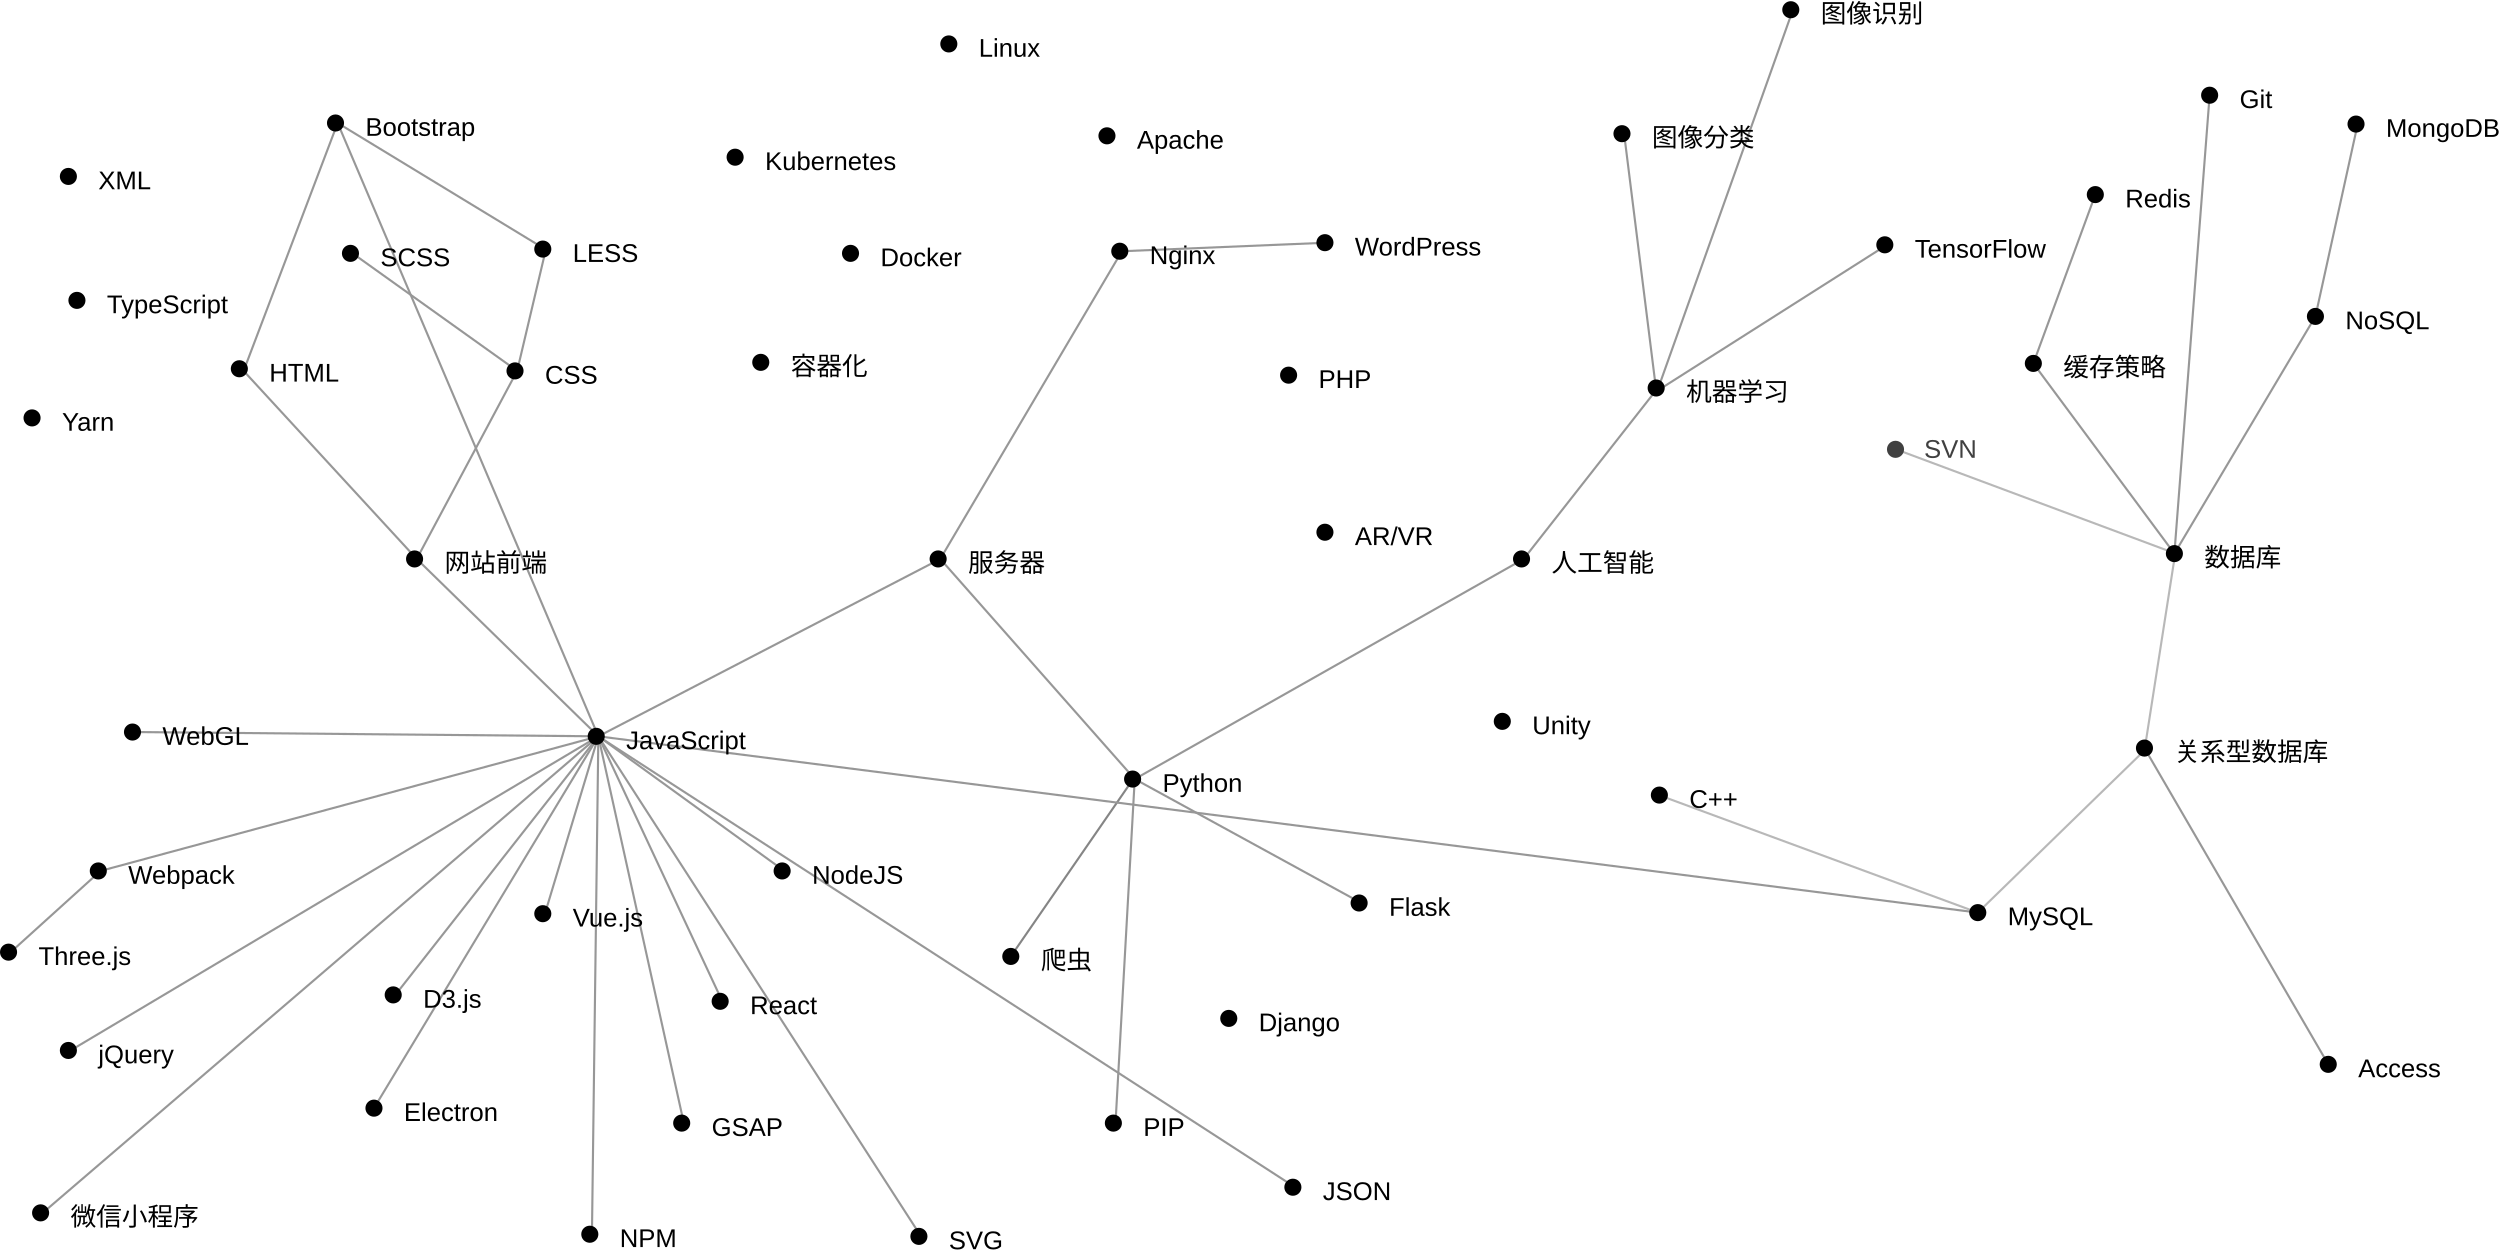
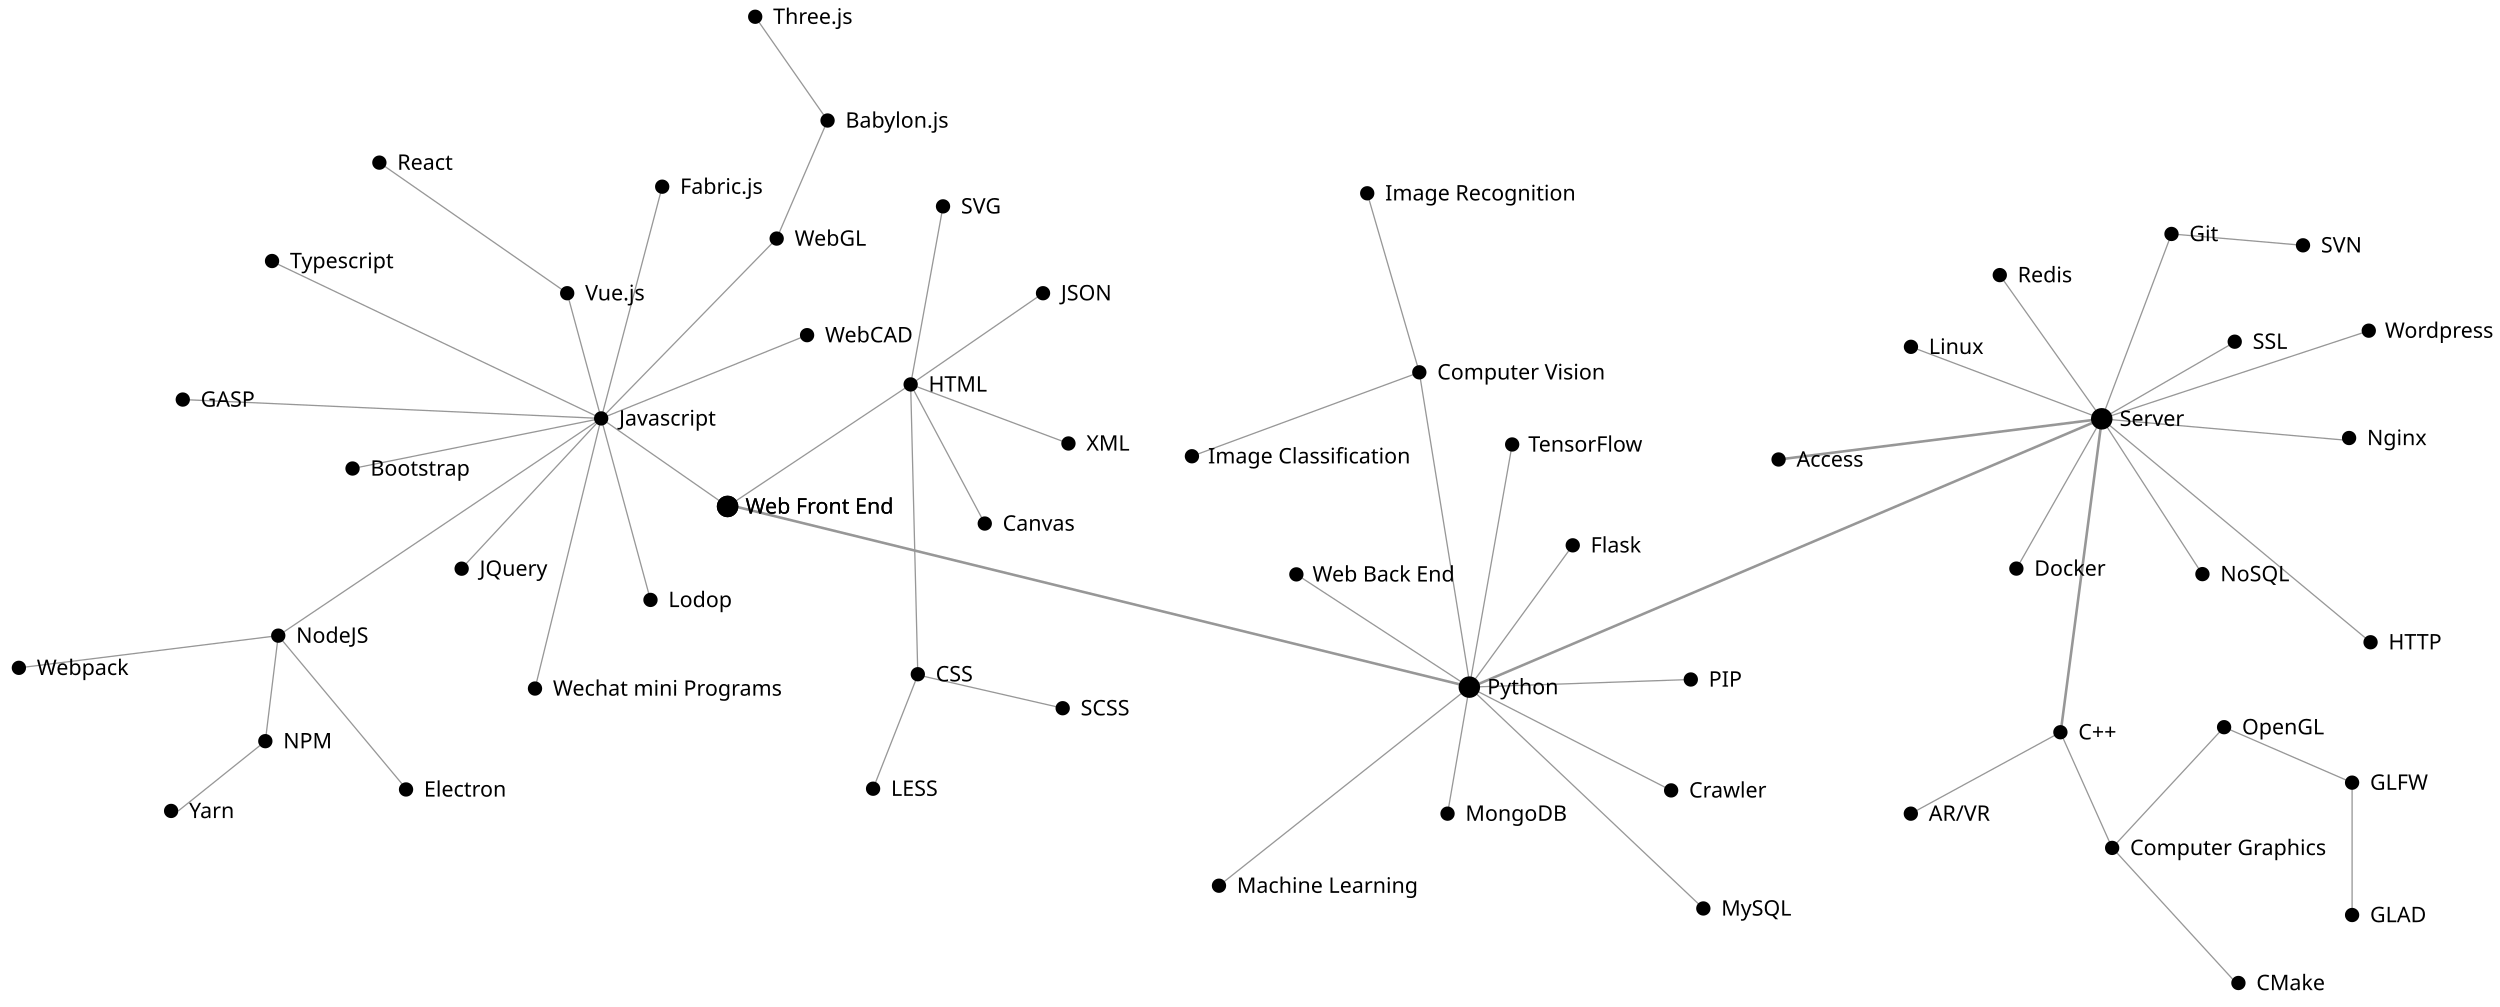
- <svg xmlns="http://www.w3.org/2000/svg" id="图层_1" viewBox="0 0 1169.87 588.46">
-   <defs>
-     <style>.cls-1,.cls-2,.cls-3,.cls-4{fill:none;}.cls-1{stroke:#858585;stroke-miterlimit:10;}.cls-2{stroke:#b8b8b8;}.cls-4{stroke:#979797;}.cls-12,.cls-5,.cls-6{isolation:isolate;font-size:12px;}.cls-5{font-family:AdobeSongStd-Light-GBpc-EUC-H, Adobe Song Std;}.cls-12,.cls-6{font-family:ArialMT, Arial;}.cls-7{letter-spacing:-0.04em;}.cls-8{letter-spacing:-0.02em;}.cls-9{letter-spacing:-0.11em;}.cls-10{letter-spacing:-0.07em;}.cls-11{letter-spacing:-0.06em;}.cls-12,.cls-13{fill:#404040;}</style>
-   </defs>
-   <path class="cls-1" d="M919.5,471.8,862.1,555Z" transform="translate(-389.1 -107.44)" />
-   <path class="cls-2" d="M1407.1,365.8l-14.5,92.8-78,75.9-149-54.9" transform="translate(-389.1 -107.44)" />
-   <line class="cls-3" x1="525" y1="117.56" x2="444" y2="20.36" />
-   <line class="cls-4" x1="280" y1="344.56" x2="925.5" y2="427.06" />
-   <path class="cls-4" d="M584.1,369l-81-88m81,88,47-88-77-55" transform="translate(-389.1 -107.44)" />
-   <path class="cls-4" d="M644.1,226l-13,55m-47,88,85,83-25,83m25-83,87,63m73-146-160,83m160-83,91,103,106,58" transform="translate(-389.1 -107.44)" />
-   <path class="cls-4" d="M920.1,472l182-103m-182,103-9,161m-242-181,58,124m-58-124-3,233m3-233-217-2m217,2-233,63-42,38m520-328,96-4" transform="translate(-389.1 -107.44)" />
-   <path class="cls-4" d="M669.1,452l-247,147m247-147,40,181" transform="translate(-389.1 -107.44)" />
-   <path class="cls-4" d="M669.1,452l151,234m-151-234-260,223m260-223-122-287-44,116" transform="translate(-389.1 -107.44)" />
-   <path class="cls-4" d="M829.1,369l85-144" transform="translate(-389.1 -107.44)" />
-   <path class="cls-4" d="M1102.1,369l62-79-15-120m16,120,107-68m-44-110-63,177" transform="translate(-389.1 -107.44)" />
-   <path class="cls-4" d="M1392.6,457.5l86,148m-72-239,66-111,20-91M1423.1,152l-16.5,214.5-66-89,29-79" transform="translate(-389.1 -107.44)" />
-   <path class="cls-4" d="M669.1,452l-95,121" transform="translate(-389.1 -107.44)" />
-   <path class="cls-4" d="M564.1,626l105-174,326,211" transform="translate(-389.1 -107.44)" />
-   <line class="cls-4" x1="158" y1="57.56" x2="255" y2="116.56" />
-   <path class="cls-2" d="M1276.3,317.7l130.9,48.8" transform="translate(-389.1 -107.44)" />
-   <text class="cls-5" transform="translate(208.01 267.56)">网站前端</text>
-   <circle cx="194" cy="261.56" r="4" />
-   <text class="cls-5" transform="translate(726.01 267.56)">人工智能</text>
-   <circle cx="712" cy="261.56" r="4" />
-   <text class="cls-5" transform="translate(453.01 267.56)">服务器</text>
-   <circle cx="439" cy="261.56" r="4" />
-   <text class="cls-6" transform="translate(634.01 255.06)">AR/VR</text>
-   <circle cx="620" cy="249.06" r="4" />
-   <text class="cls-5" transform="translate(1031.51 265.06)">数据库</text>
-   <circle cx="1017.5" cy="259.06" r="4" />
-   <text class="cls-6" transform="translate(293.01 350.56)">JavaScript</text>
-   <circle cx="279" cy="344.56" r="4" />
-   <text class="cls-6" transform="translate(255.01 179.56)">CSS</text>
-   <circle cx="241" cy="173.56" r="4" />
-   <text class="cls-6" transform="translate(126.01 178.56)">HTM<tspan class="cls-7" x="25.99" y="0">L</tspan>
-   </text>
-   <circle cx="112" cy="172.56" r="4" />
-   <text class="cls-6" transform="translate(544.01 370.56)">Python</text>
-   <circle cx="530" cy="364.56" r="4" />
-   <text class="cls-6" transform="translate(790.51 378.06)">C++</text>
-   <circle cx="776.5" cy="372.06" r="4" />
-   <text class="cls-6" transform="translate(617.01 181.56)">PH<tspan class="cls-8" x="16.67" y="0">P</tspan>
-   </text>
-   <circle cx="603" cy="175.56" r="4" />
-   <text class="cls-6" transform="translate(412.01 124.56)">Docker</text>
-   <circle cx="398" cy="118.56" r="4" />
-   <text class="cls-6" transform="translate(358.01 79.56)">Kubernetes</text>
-   <circle cx="344" cy="73.56" r="4" />
-   <text class="cls-6" transform="translate(538.01 123.56)">Nginx</text>
-   <circle cx="524" cy="117.56" r="4" />
-   <text class="cls-6" transform="translate(532.01 69.56)">Apache</text>
-   <circle cx="518" cy="63.56" r="4" />
-   <text class="cls-6" transform="translate(650.01 428.56)">Flask</text>
-   <circle cx="636" cy="422.56" r="4" />
-   <text class="cls-6" transform="translate(589.01 482.56)">Django</text>
-   <circle cx="575" cy="476.56" r="4" />
-   <text class="cls-5" transform="translate(789.01 187.56)">机器学习</text>
-   <circle cx="775" cy="181.56" r="4" />
-   <text class="cls-5" transform="translate(965.51 176.06)">缓存策略</text>
-   <circle cx="951.5" cy="170.06" r="4" />
-   <text class="cls-5" transform="translate(773.01 68.56)">图像分类</text>
-   <circle cx="759" cy="62.56" r="4" />
-   <text class="cls-5" transform="translate(852.01 10.56)">图像识别</text>
-   <circle cx="838" cy="4.56" r="4" />
-   <text class="cls-6" transform="translate(896.01 120.56)">
-     <tspan class="cls-9">T</tspan>
-     <tspan x="6" y="0">ensorFlow</tspan>
-   </text>
-   <circle cx="882" cy="114.56" r="4" />
-   <text class="cls-5" transform="translate(487.01 453.56)">爬虫</text>
-   <circle cx="473" cy="447.56" r="4" />
-   <text class="cls-6" transform="translate(634.01 119.56)">
-     <tspan class="cls-8">W</tspan>
-     <tspan x="11.11" y="0">ordPress</tspan>
-   </text>
-   <circle cx="620" cy="113.56" r="4" />
-   <text class="cls-6" transform="translate(268.01 433.56)">
-     <tspan class="cls-7">V</tspan>
-     <tspan x="7.56" y="0">ue.js</tspan>
-   </text>
-   <circle cx="254" cy="427.56" r="4" />
-   <text class="cls-6" transform="translate(198.01 471.56)">D3.js</text>
-   <circle cx="184" cy="465.56" r="4" />
-   <text class="cls-6" transform="translate(178.01 124.56)">SCSS</text>
-   <circle cx="164" cy="118.56" r="4" />
-   <text class="cls-6" transform="translate(268.01 122.56)">LESS</text>
-   <circle cx="254" cy="116.56" r="4" />
-   <text class="cls-6" transform="translate(171.01 63.56)">Bootstrap</text>
-   <circle cx="157" cy="57.56" r="4" />
-   <text class="cls-6" transform="translate(380.01 413.56)">NodeJS</text>
-   <circle cx="366" cy="407.56" r="4" />
-   <text class="cls-6" transform="translate(290.01 583.56)">NPM</text>
-   <circle cx="276" cy="577.56" r="4" />
-   <text class="cls-6" transform="translate(444.01 584.56)">SVG</text>
-   <circle cx="430" cy="578.56" r="4" />
-   <text class="cls-6" transform="translate(535.01 531.56)">PI<tspan class="cls-8" x="11.34" y="0">P</tspan>
-   </text>
-   <circle cx="521" cy="525.56" r="4" />
-   <text class="cls-6" transform="translate(189.01 524.56)">Electron</text>
-   <circle cx="175" cy="518.56" r="4" />
-   <text class="cls-6" transform="translate(46.01 497.56)">jQuery</text>
-   <circle cx="32" cy="491.56" r="4" />
-   <text class="cls-6" transform="translate(60.01 413.56)">
-     <tspan class="cls-8">W</tspan>
-     <tspan x="11.11" y="0">ebpack</tspan>
-   </text>
-   <circle cx="46" cy="407.56" r="4" />
-   <text class="cls-6" transform="translate(18.01 451.56)">Three.js</text>
-   <circle cx="4" cy="445.56" r="4" />
-   <text class="cls-6" transform="translate(29.01 201.56)">
-     <tspan class="cls-10">Y</tspan>
-     <tspan x="7.11" y="0">arn</tspan>
-   </text>
-   <circle cx="15" cy="195.56" r="4" />
-   <text class="cls-6" transform="translate(76.01 348.56)">
-     <tspan class="cls-8">W</tspan>
-     <tspan x="11.11" y="0">ebG</tspan>
-     <tspan class="cls-7" x="33.79" y="0">L</tspan>
-   </text>
-   <circle cx="62" cy="342.56" r="4" />
-   <text class="cls-6" transform="translate(717.01 343.56)">Unity</text>
-   <circle cx="703" cy="337.56" r="4" />
-   <text class="cls-6" transform="translate(1097.51 154.06)">NoSQ<tspan class="cls-7" x="32.68" y="0">L</tspan>
-   </text>
-   <circle cx="1083.5" cy="148.06" r="4" />
-   <text class="cls-6" transform="translate(1116.51 64.06)">MongoDB</text>
-   <circle cx="1102.5" cy="58.06" r="4" />
-   <text class="cls-6" transform="translate(1103.51 504.06)">Access</text>
-   <circle cx="1089.5" cy="498.06" r="4" />
-   <text class="cls-5" transform="translate(1017.51 356.06)">关系型数据库</text>
-   <circle cx="1003.5" cy="350.06" r="4" />
-   <text class="cls-6" transform="translate(939.51 432.94)">MySQ<tspan class="cls-7" x="33.33" y="0">L</tspan>
-   </text>
-   <circle cx="925.5" cy="427.06" r="4" />
-   <text class="cls-6" transform="translate(994.51 97.06)">Redis</text>
-   <circle cx="980.5" cy="91.06" r="4" />
-   <text class="cls-6" transform="translate(458.01 26.56)">Linux</text>
-   <circle cx="444" cy="20.56" r="4" />
-   <text class="cls-6" transform="translate(46.01 88.56)">XM<tspan class="cls-7" x="18" y="0">L</tspan>
-   </text>
-   <circle cx="32" cy="82.56" r="4" />
-   <text class="cls-6" transform="translate(50.01 146.56)">
-     <tspan class="cls-11">T</tspan>
-     <tspan x="6.67" y="0">ypeScript</tspan>
-   </text>
-   <circle cx="36" cy="140.56" r="4" />
-   <text class="cls-6" transform="translate(1048.01 50.56)">Git</text>
-   <circle cx="1034" cy="44.56" r="4" />
-   <text class="cls-6" transform="translate(619.01 561.56)">JSON</text>
-   <circle cx="605" cy="555.56" r="4" />
-   <text class="cls-5" transform="translate(33.01 573.56)">微信小程序</text>
-   <circle cx="19" cy="567.56" r="4" />
-   <text class="cls-6" transform="translate(351.01 474.56)">React</text>
-   <circle cx="337" cy="468.56" r="4" />
-   <text class="cls-6" transform="translate(333.01 531.56)">GSA<tspan class="cls-8" x="25.34" y="0">P</tspan>
-   </text>
-   <circle cx="319" cy="525.56" r="4" />
-   <text class="cls-5" transform="translate(370.01 175.56)">容器化</text>
-   <circle cx="356" cy="169.56" r="4" />
-   <path class="cls-4" d="M1242.4,422.8" transform="translate(-389.1 -107.44)" />
-   <path class="cls-4" d="M1279.7,317.7" transform="translate(-389.1 -107.44)" />
-   <text class="cls-12" transform="translate(900.37 214.24)">SVN</text>
-   <circle class="cls-13" cx="887" cy="210.26" r="4" />
-   <path class="cls-13" d="M1276.1,317.7" transform="translate(-389.1 -107.44)" />
-   <line class="cls-3" x1="887" y1="210.26" x2="1018" y2="258.36" />
+ <svg xmlns="http://www.w3.org/2000/svg" version="1.1" id="图层_1" x="0px" y="0px" viewBox="0 0 1920 773" style="enable-background:new 0 0 1920 773;" xml:space="preserve">
+   <style type="text/css">
+ 	.st0{fill:none;stroke:#979797;stroke-width:2;stroke-miterlimit:10;}
+ 	.st1{fill:none;stroke:#979797;stroke-miterlimit:10;}
+ 	.st2{font-family:'ArialMT';}
+ 	.st3{font-size:16.486px;}
+ </style>
+   <g>
+     <polyline class="st0" points="1365.95,352.89 1614.24,321.66 1582.64,562.08  " />
+     <polyline class="st1" points="619.84,257.4 461.71,321.35 499.57,460.73  " />
+     <polyline class="st1" points="291.36,124.9 435.61,225.19 461.71,321.35 558.78,388.96 699.38,295.25 724.24,158.49  " />
+     <polyline class="st1" points="270.75,359.82 461.71,321.35 354.4,436.75  " />
+     <path d="M558.78,388.96" />
+     <polyline class="st1" points="140.37,306.86 461.71,321.35 213.7,488.17 14.5,512.9  " />
+     <polyline class="st1" points="136.91,622.8 203.78,569.22 213.7,488.17 311.84,605.73  " />
+     <polyline class="st1" points="208.2,200.46 461.71,321.35 410.88,528.8  " />
+     <polyline class="st1" points="820.57,340.59 699.38,295.25 801.04,225.19  " />
+     <path class="st1" d="M1819.22,254.04" />
+     <polyline class="st1" points="1111.71,624.89 1128.45,527.72 936.18,680.23  " />
+     <polyline class="st1" points="1298.54,521.85 1128.45,527.72 1283.43,607.03  " />
+     <polyline class="st1" points="1535.83,211.28 1614.14,321.65 1467.52,266.36  " />
+     <polyline class="st1" points="1819.22,254.04 1614.14,321.65 1667.71,179.68 1768.71,188.41  " />
+     <polyline class="st1" points="1804.11,338.3 1614.14,321.65 1548.58,436.87  " />
+     <polyline class="st1" points="1820.59,493.26 1614.14,321.65 1691.47,441.13  " />
+     <polyline class="st1" points="1467.52,624.89 1582.39,562.37 1622.13,651.19 1708.1,558.48 1806.41,601.07 1806.41,702.73  " />
+     <line class="st1" x1="1308.16" y1="697.7" x2="1128.45" y2="527.72" />
+     <line class="st1" x1="1614.14" y1="321.65" x2="1716.68" y2="262.42" />
+     <path class="st1" d="M558.78,388.96" />
+     <polyline class="st0" points="558.78,387.56 1129.76,527.73 1614.24,321.66  " />
+     <polyline class="st1" points="670.53,605.73 704.88,518.39 699.38,295.25 756.3,402.08  " />
+     <polyline class="st1" points="995.62,441.13 1128.45,527.72 1207.87,418.82  " />
+     <line class="st1" x1="1161.35" y1="341.36" x2="1128.45" y2="527.72" />
+     <polyline class="st1" points="1050.03,148.45 1090.04,285.95 1128.45,523.5  " />
+     <line class="st1" x1="914.97" y1="350.51" x2="1090.04" y2="285.95" />
+     <line class="st1" x1="1622.48" y1="651.37" x2="1717.37" y2="754.94" />
+     <line class="st1" x1="704.88" y1="518.39" x2="816.15" y2="543.91" />
+     <polyline class="st1" points="580,12.87 635.57,92.55 596.49,183.22 461.71,321.35 508.57,143.38  " />
+     <g>
+       <g>
+         <text transform="matrix(1 0 0 1 572.5312 394.457)" class="st2 st3">Web Front End</text>
+         <circle cx="558.78" cy="388.96" r="8.26" />
+       </g>
+       <g>
+         <text transform="matrix(1 0 0 1 572.5312 394.457)" class="st2 st3">Web Front End</text>
+         <circle cx="558.78" cy="388.96" r="8.26" />
+       </g>
+     </g>
+     <g>
+       <text transform="matrix(1 0 0 1 1142.2 533.2119)" class="st2 st3">Python</text>
+       <circle cx="1128.45" cy="527.72" r="8.26" />
+     </g>
+     <g>
+       <text transform="matrix(1 0 0 1 1627.896 327.1396)" class="st2 st3">Server</text>
+       <circle cx="1614.14" cy="321.65" r="8.26" />
+     </g>
+     <g>
+       <text transform="matrix(1 0 0 1 834.3174 346.0825)" class="st2 st3">XML</text>
+       <circle cx="820.57" cy="340.59" r="5.5" />
+     </g>
+     <g>
+       <text transform="matrix(1 0 0 1 713.1323 300.7466)" class="st2 st3">HTML</text>
+       <circle cx="699.38" cy="295.25" r="5.5" />
+     </g>
+     <g>
+       <text transform="matrix(1 0 0 1 305.1104 130.3936)" class="st2 st3">React</text>
+       <circle cx="291.36" cy="124.9" r="5.5" />
+     </g>
+     <g>
+       <text transform="matrix(1 0 0 1 829.9062 549.4062)" class="st2 st3">SCSS</text>
+       <circle cx="816.15" cy="543.91" r="5.5" />
+     </g>
+     <g>
+       <text transform="matrix(1 0 0 1 449.3604 230.6826)" class="st2 st3">Vue.js</text>
+       <circle cx="435.61" cy="225.19" r="5.5" />
+     </g>
+     <g>
+       <text transform="matrix(1 0 0 1 475.4629 326.8491)" class="st2 st3">Javascript</text>
+       <circle cx="461.71" cy="321.35" r="5.5" />
+     </g>
+     <g>
+       <text transform="matrix(1 0 0 1 284.5029 365.3159)" class="st2 st3">Bootstrap</text>
+       <circle cx="270.75" cy="359.82" r="5.5" />
+     </g>
+     <g>
+       <text transform="matrix(1 0 0 1 684.2822 611.2285)" class="st2 st3">LESS</text>
+       <circle cx="670.53" cy="605.73" r="5.5" />
+     </g>
+     <g>
+       <text transform="matrix(1 0 0 1 222.6816 205.9536)" class="st2 st3">Typescript</text>
+       <circle cx="208.93" cy="200.46" r="5.5" />
+     </g>
+     <g>
+       <text transform="matrix(1 0 0 1 718.6279 523.3047)" class="st2 st3">CSS</text>
+       <circle cx="704.88" cy="517.81" r="5.5" />
+     </g>
+     <g>
+       <text transform="matrix(1 0 0 1 814.7944 230.6826)" class="st2 st3">JSON</text>
+       <circle cx="801.04" cy="225.19" r="5.5" />
+     </g>
+     <g>
+       <text transform="matrix(1 0 0 1 368.3057 442.25)" class="st2 st3">JQuery</text>
+       <circle cx="354.55" cy="436.75" r="5.5" />
+     </g>
+     <g>
+       <text transform="matrix(1 0 0 1 424.6318 534.2949)" class="st2 st3">Wechat mini Programs</text>
+       <circle cx="410.88" cy="528.8" r="5.5" />
+     </g>
+     <g>
+       <text transform="matrix(1 0 0 1 737.9966 163.9844)" class="st2 st3">SVG</text>
+       <circle cx="724.24" cy="158.49" r="5.5" />
+     </g>
+     <g>
+       <text transform="matrix(1 0 0 1 154.126 312.3564)" class="st2 st3">GASP</text>
+       <circle cx="140.37" cy="306.86" r="5.5" />
+     </g>
+     <g>
+       <text transform="matrix(1 0 0 1 593.7539 18.3613)" class="st2 st3">Three.js</text>
+       <circle cx="580" cy="12.87" r="5.5" />
+     </g>
+     <g>
+       <text transform="matrix(1 0 0 1 325.5898 611.8086)" class="st2 st3">Electron</text>
+       <circle cx="311.84" cy="606.31" r="5.5" />
+     </g>
+     <g>
+       <text transform="matrix(1 0 0 1 28.2466 518.3896)" class="st2 st3">Webpack</text>
+       <circle cx="14.5" cy="512.9" r="5.5" />
+     </g>
+     <g>
+       <text transform="matrix(1 0 0 1 227.4492 493.6611)" class="st2 st3">NodeJS</text>
+       <circle cx="213.7" cy="488.17" r="5.5" />
+     </g>
+     <g>
+       <text transform="matrix(1 0 0 1 145.1694 628.2939)" class="st2 st3">Yarn</text>
+       <circle cx="131.42" cy="622.8" r="5.5" />
+     </g>
+     <g>
+       <text transform="matrix(1 0 0 1 217.5332 574.7168)" class="st2 st3">NPM</text>
+       <circle cx="203.78" cy="569.22" r="5.5" />
+     </g>
+     <g>
+       <text transform="matrix(1 0 0 1 610.2397 188.7139)" class="st2 st3">WebGL</text>
+       <circle cx="596.49" cy="183.22" r="5.5" />
+     </g>
+     <g>
+       <text transform="matrix(1 0 0 1 633.5957 262.8994)" class="st2 st3">WebCAD</text>
+       <circle cx="619.84" cy="257.4" r="5.5" />
+     </g>
+     <g>
+       <text transform="matrix(1 0 0 1 522.3174 148.873)" class="st2 st3">Fabric.js</text>
+       <circle cx="508.57" cy="143.38" r="5.5" />
+     </g>
+     <g>
+       <text transform="matrix(1 0 0 1 770.0469 407.5752)" class="st2 st3">Canvas</text>
+       <circle cx="756.3" cy="402.08" r="5.5" />
+     </g>
+     <g>
+       <text transform="matrix(1 0 0 1 513.3184 466.2236)" class="st2 st3">Lodop</text>
+       <circle cx="499.57" cy="460.73" r="5.5" />
+     </g>
+     <g>
+       <text transform="matrix(1 0 0 1 649.3257 98.042)" class="st2 st3">Babylon.js</text>
+       <circle cx="635.57" cy="92.55" r="5.5" />
+     </g>
+     <g>
+       <text transform="matrix(1 0 0 1 1221.625 424.3125)" class="st2 st3">Flask</text>
+       <circle cx="1207.87" cy="418.82" r="5.5" />
+     </g>
+     <g>
+       <text transform="matrix(1 0 0 1 1312.297 527.3486)" class="st2 st3">PIP</text>
+       <circle cx="1298.54" cy="521.85" r="5.5" />
+     </g>
+     <g>
+       <text transform="matrix(1 0 0 1 1321.913 703.1963)" class="st2 st3">MySQL</text>
+       <circle cx="1308.16" cy="697.7" r="5.5" />
+     </g>
+     <g>
+       <text transform="matrix(1 0 0 1 1817.859 341.8838)" class="st2 st3">Nginx</text>
+       <circle cx="1804.11" cy="336.39" r="5.5" />
+     </g>
+     <g>
+       <text transform="matrix(1 0 0 1 1831.598 259.4551)" class="st2 st3">Wordpress</text>
+       <circle cx="1819.22" cy="253.96" r="5.5" />
+     </g>
+     <g>
+       <text transform="matrix(1 0 0 1 1481.275 630.3848)" class="st2 st3">AR/VR</text>
+       <circle cx="1467.52" cy="624.89" r="5.5" />
+     </g>
+     <g>
+       <text transform="matrix(1 0 0 1 1562.33 442.1719)" class="st2 st3">Docker</text>
+       <circle cx="1548.58" cy="436.68" r="5.5" />
+     </g>
+     <g>
+       <text transform="matrix(1 0 0 1 1297.185 612.5254)" class="st2 st3">Crawler</text>
+       <circle cx="1283.43" cy="607.03" r="5.5" />
+     </g>
+     <g>
+       <text transform="matrix(1 0 0 1 1125.458 630.3848)" class="st2 st3">MongoDB</text>
+       <circle cx="1111.71" cy="624.89" r="5.5" />
+     </g>
+     <g>
+       <text transform="matrix(1 0 0 1 1834.345 498.75)" class="st2 st3">HTTP</text>
+       <circle cx="1820.59" cy="493.26" r="5.5" />
+     </g>
+     <g>
+       <text transform="matrix(1 0 0 1 1681.465 185.1729)" class="st2 st3">Git</text>
+       <circle cx="1667.71" cy="179.68" r="5.5" />
+     </g>
+     <g>
+       <text transform="matrix(1 0 0 1 1549.579 216.7705)" class="st2 st3">Redis</text>
+       <circle cx="1535.83" cy="211.28" r="5.5" />
+     </g>
+     <g>
+       <text transform="matrix(1 0 0 1 1730.021 267.9111)" class="st2 st3">SSL</text>
+       <circle cx="1716.27" cy="262.42" r="5.5" />
+     </g>
+     <g>
+       <text transform="matrix(1 0 0 1 1596.141 567.8662)" class="st2 st3">C++</text>
+       <circle cx="1582.39" cy="562.37" r="5.5" />
+     </g>
+     <g>
+       <text transform="matrix(1 0 0 1 1635.878 656.6807)" class="st2 st3">Computer Graphics</text>
+       <circle cx="1622.13" cy="651.19" r="5.5" />
+     </g>
+     <g>
+       <text transform="matrix(1 0 0 1 1782.457 193.8994)" class="st2 st3">SVN</text>
+       <circle cx="1768.71" cy="188.41" r="5.5" />
+     </g>
+     <g>
+       <text transform="matrix(1 0 0 1 1103.794 291.4404)" class="st2 st3">Computer Vision</text>
+       <circle cx="1090.04" cy="285.95" r="5.5" />
+     </g>
+     <g>
+       <text transform="matrix(1 0 0 1 949.9268 685.7246)" class="st2 st3">Machine Learning</text>
+       <circle cx="936.18" cy="680.23" r="5.5" />
+     </g>
+     <g>
+       <text transform="matrix(1 0 0 1 1173.725 346.8569)" class="st2 st3">TensorFlow</text>
+       <circle cx="1161.35" cy="341.36" r="5.5" />
+     </g>
+     <g>
+       <text transform="matrix(1 0 0 1 1705.224 446.4102)" class="st2 st3">NoSQL</text>
+       <circle cx="1691.47" cy="440.92" r="5.5" />
+     </g>
+     <g>
+       <text transform="matrix(1 0 0 1 1379.702 358.3887)" class="st2 st3">Access</text>
+       <circle cx="1365.95" cy="352.89" r="5.5" />
+     </g>
+     <g>
+       <text transform="matrix(1 0 0 1 1007.997 446.623)" class="st2 st3">Web Back End</text>
+       <circle cx="995.62" cy="441.13" r="5.5" />
+     </g>
+     <g>
+       <text transform="matrix(1 0 0 1 1481.359 271.8584)" class="st2 st3">Linux</text>
+       <circle cx="1467.61" cy="266.36" r="5.5" />
+     </g>
+     <g>
+       <text transform="matrix(1 0 0 1 927.7783 355.8926)" class="st2 st3">Image Classification</text>
+       <circle cx="915.4" cy="350.4" r="5.5" />
+     </g>
+     <g>
+       <text transform="matrix(1 0 0 1 1063.786 153.9424)" class="st2 st3">Image Recognition</text>
+       <circle cx="1050.03" cy="148.45" r="5.5" />
+     </g>
+     <g>
+       <text transform="matrix(1 0 0 1 1721.854 563.9775)" class="st2 st3">OpenGL</text>
+       <circle cx="1708.1" cy="558.48" r="5.5" />
+     </g>
+     <g>
+       <text transform="matrix(1 0 0 1 1820.165 606.5654)" class="st2 st3">GLFW</text>
+       <circle cx="1806.41" cy="601.07" r="5.5" />
+     </g>
+     <g>
+       <text transform="matrix(1 0 0 1 1820.165 708.2275)" class="st2 st3">GLAD</text>
+       <circle cx="1806.41" cy="702.73" r="5.5" />
+     </g>
+     <g>
+       <text transform="matrix(1 0 0 1 1732.865 760.4326)" class="st2 st3">CMake</text>
+       <circle cx="1719.11" cy="754.94" r="5.5" />
+     </g>
+   </g>
</svg>
